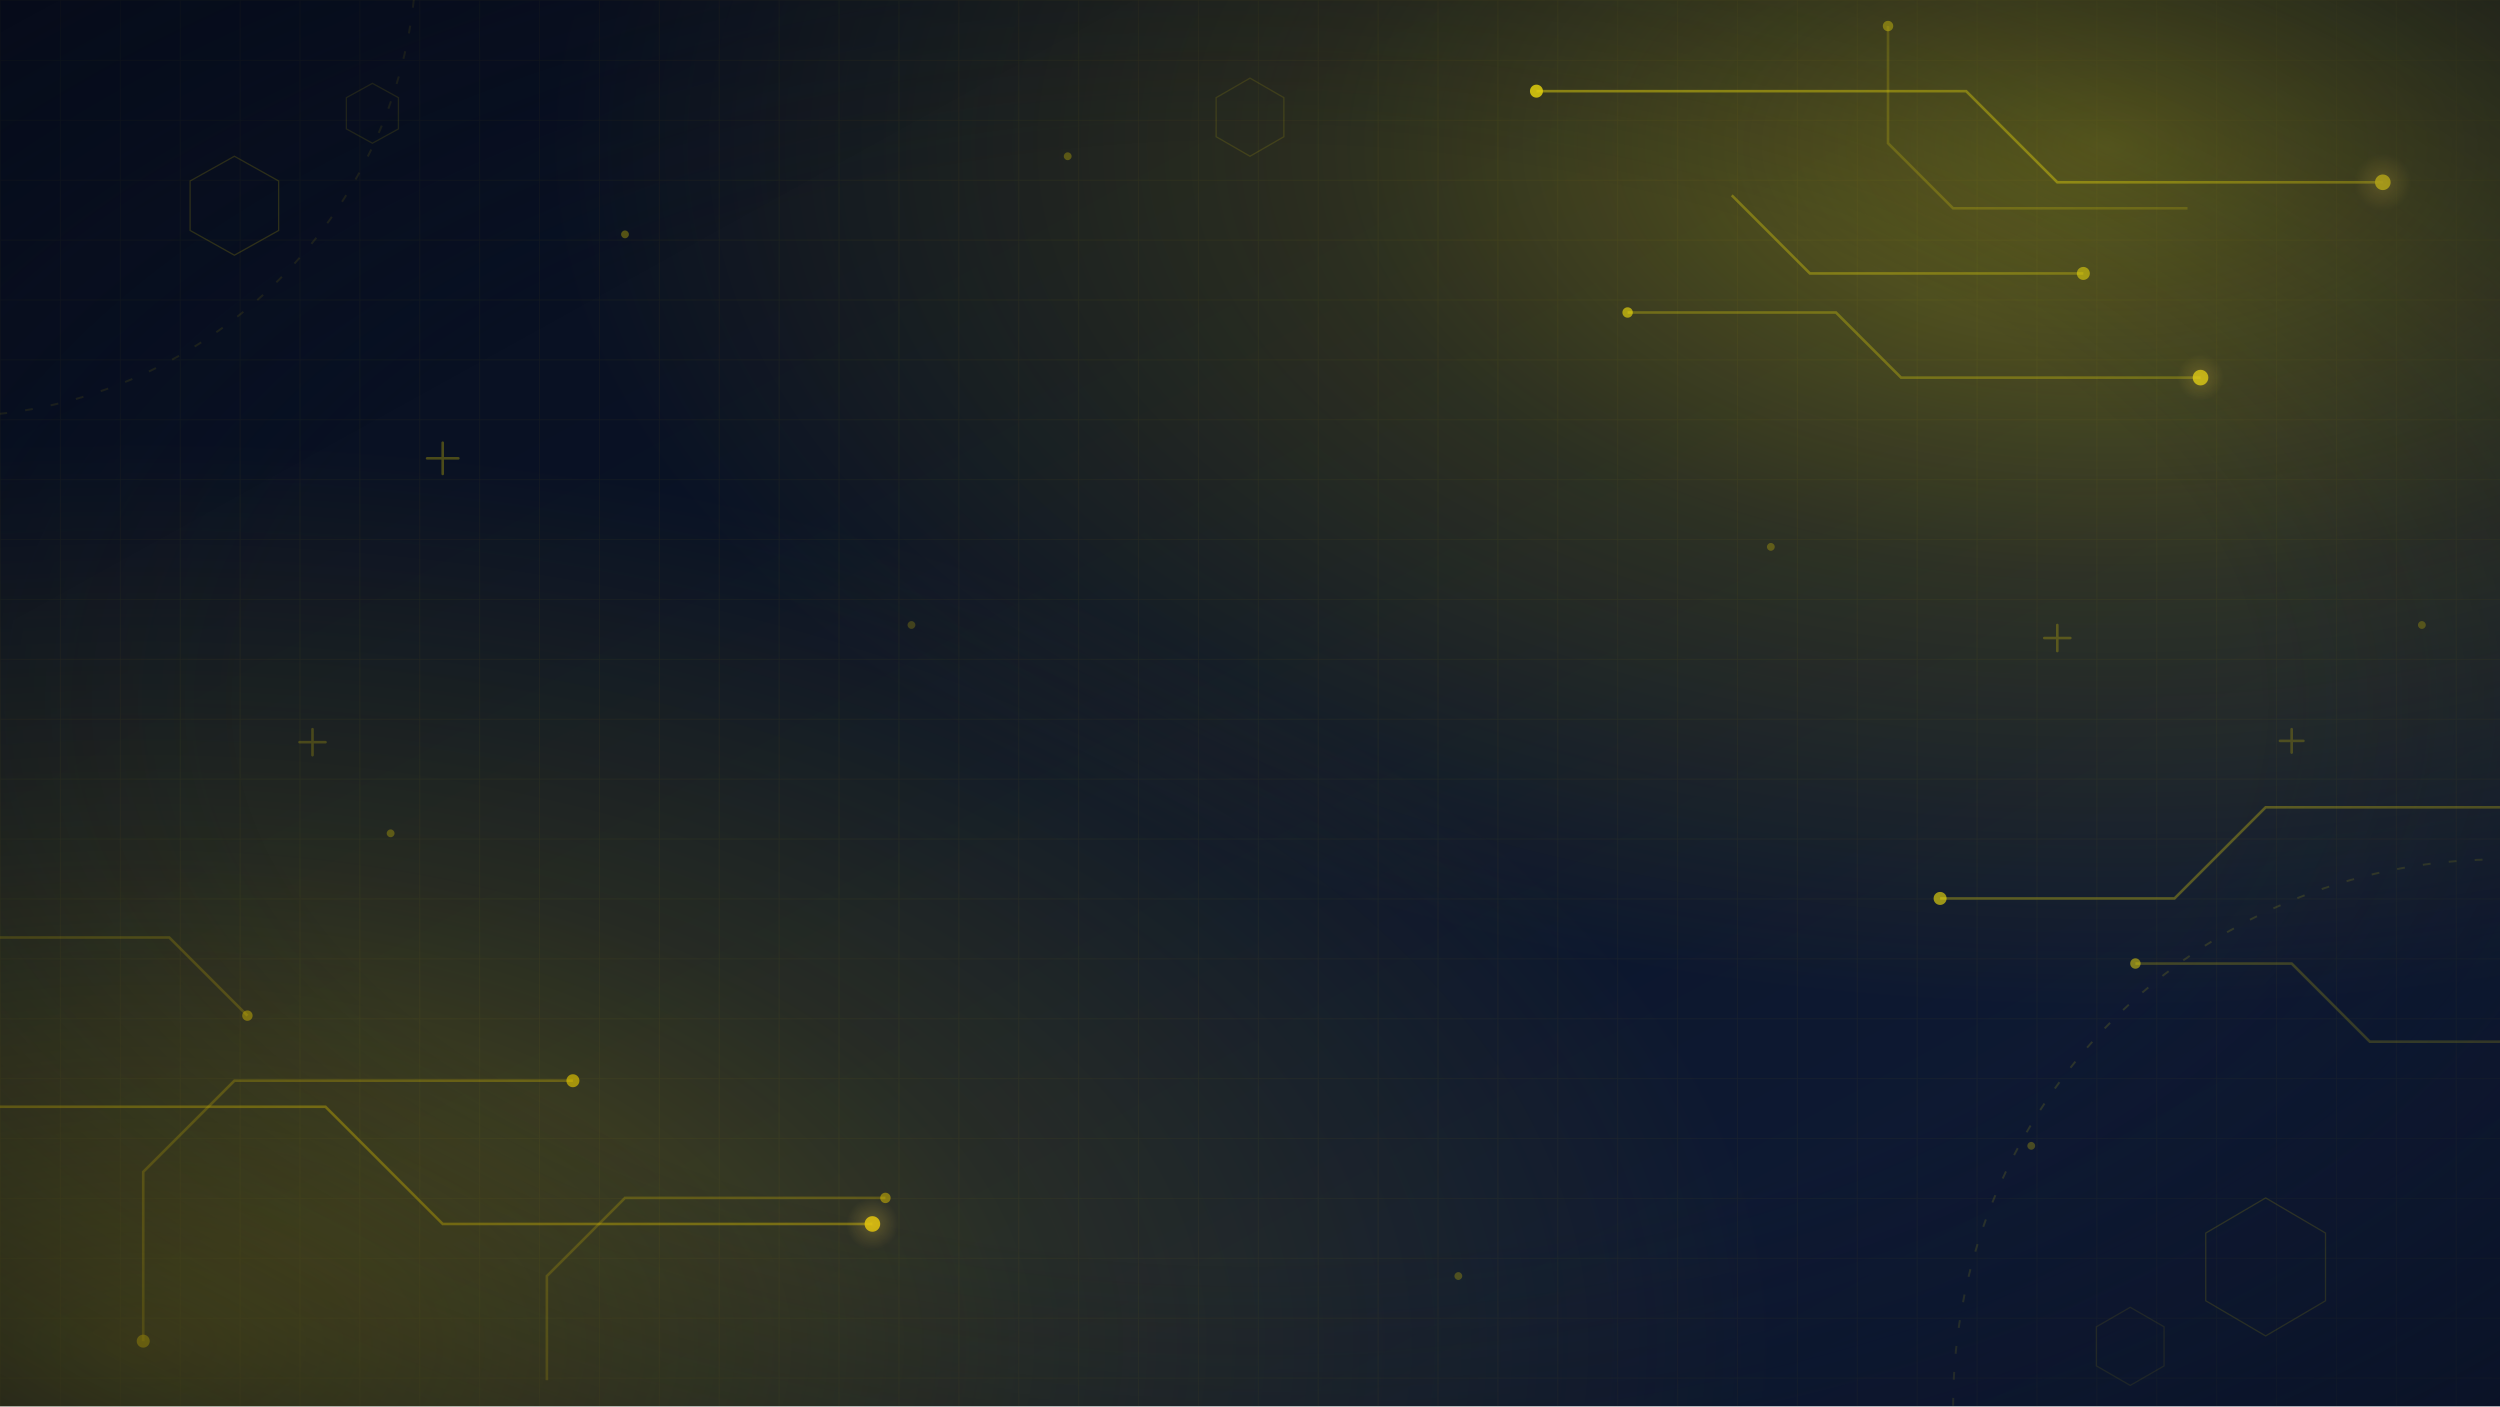
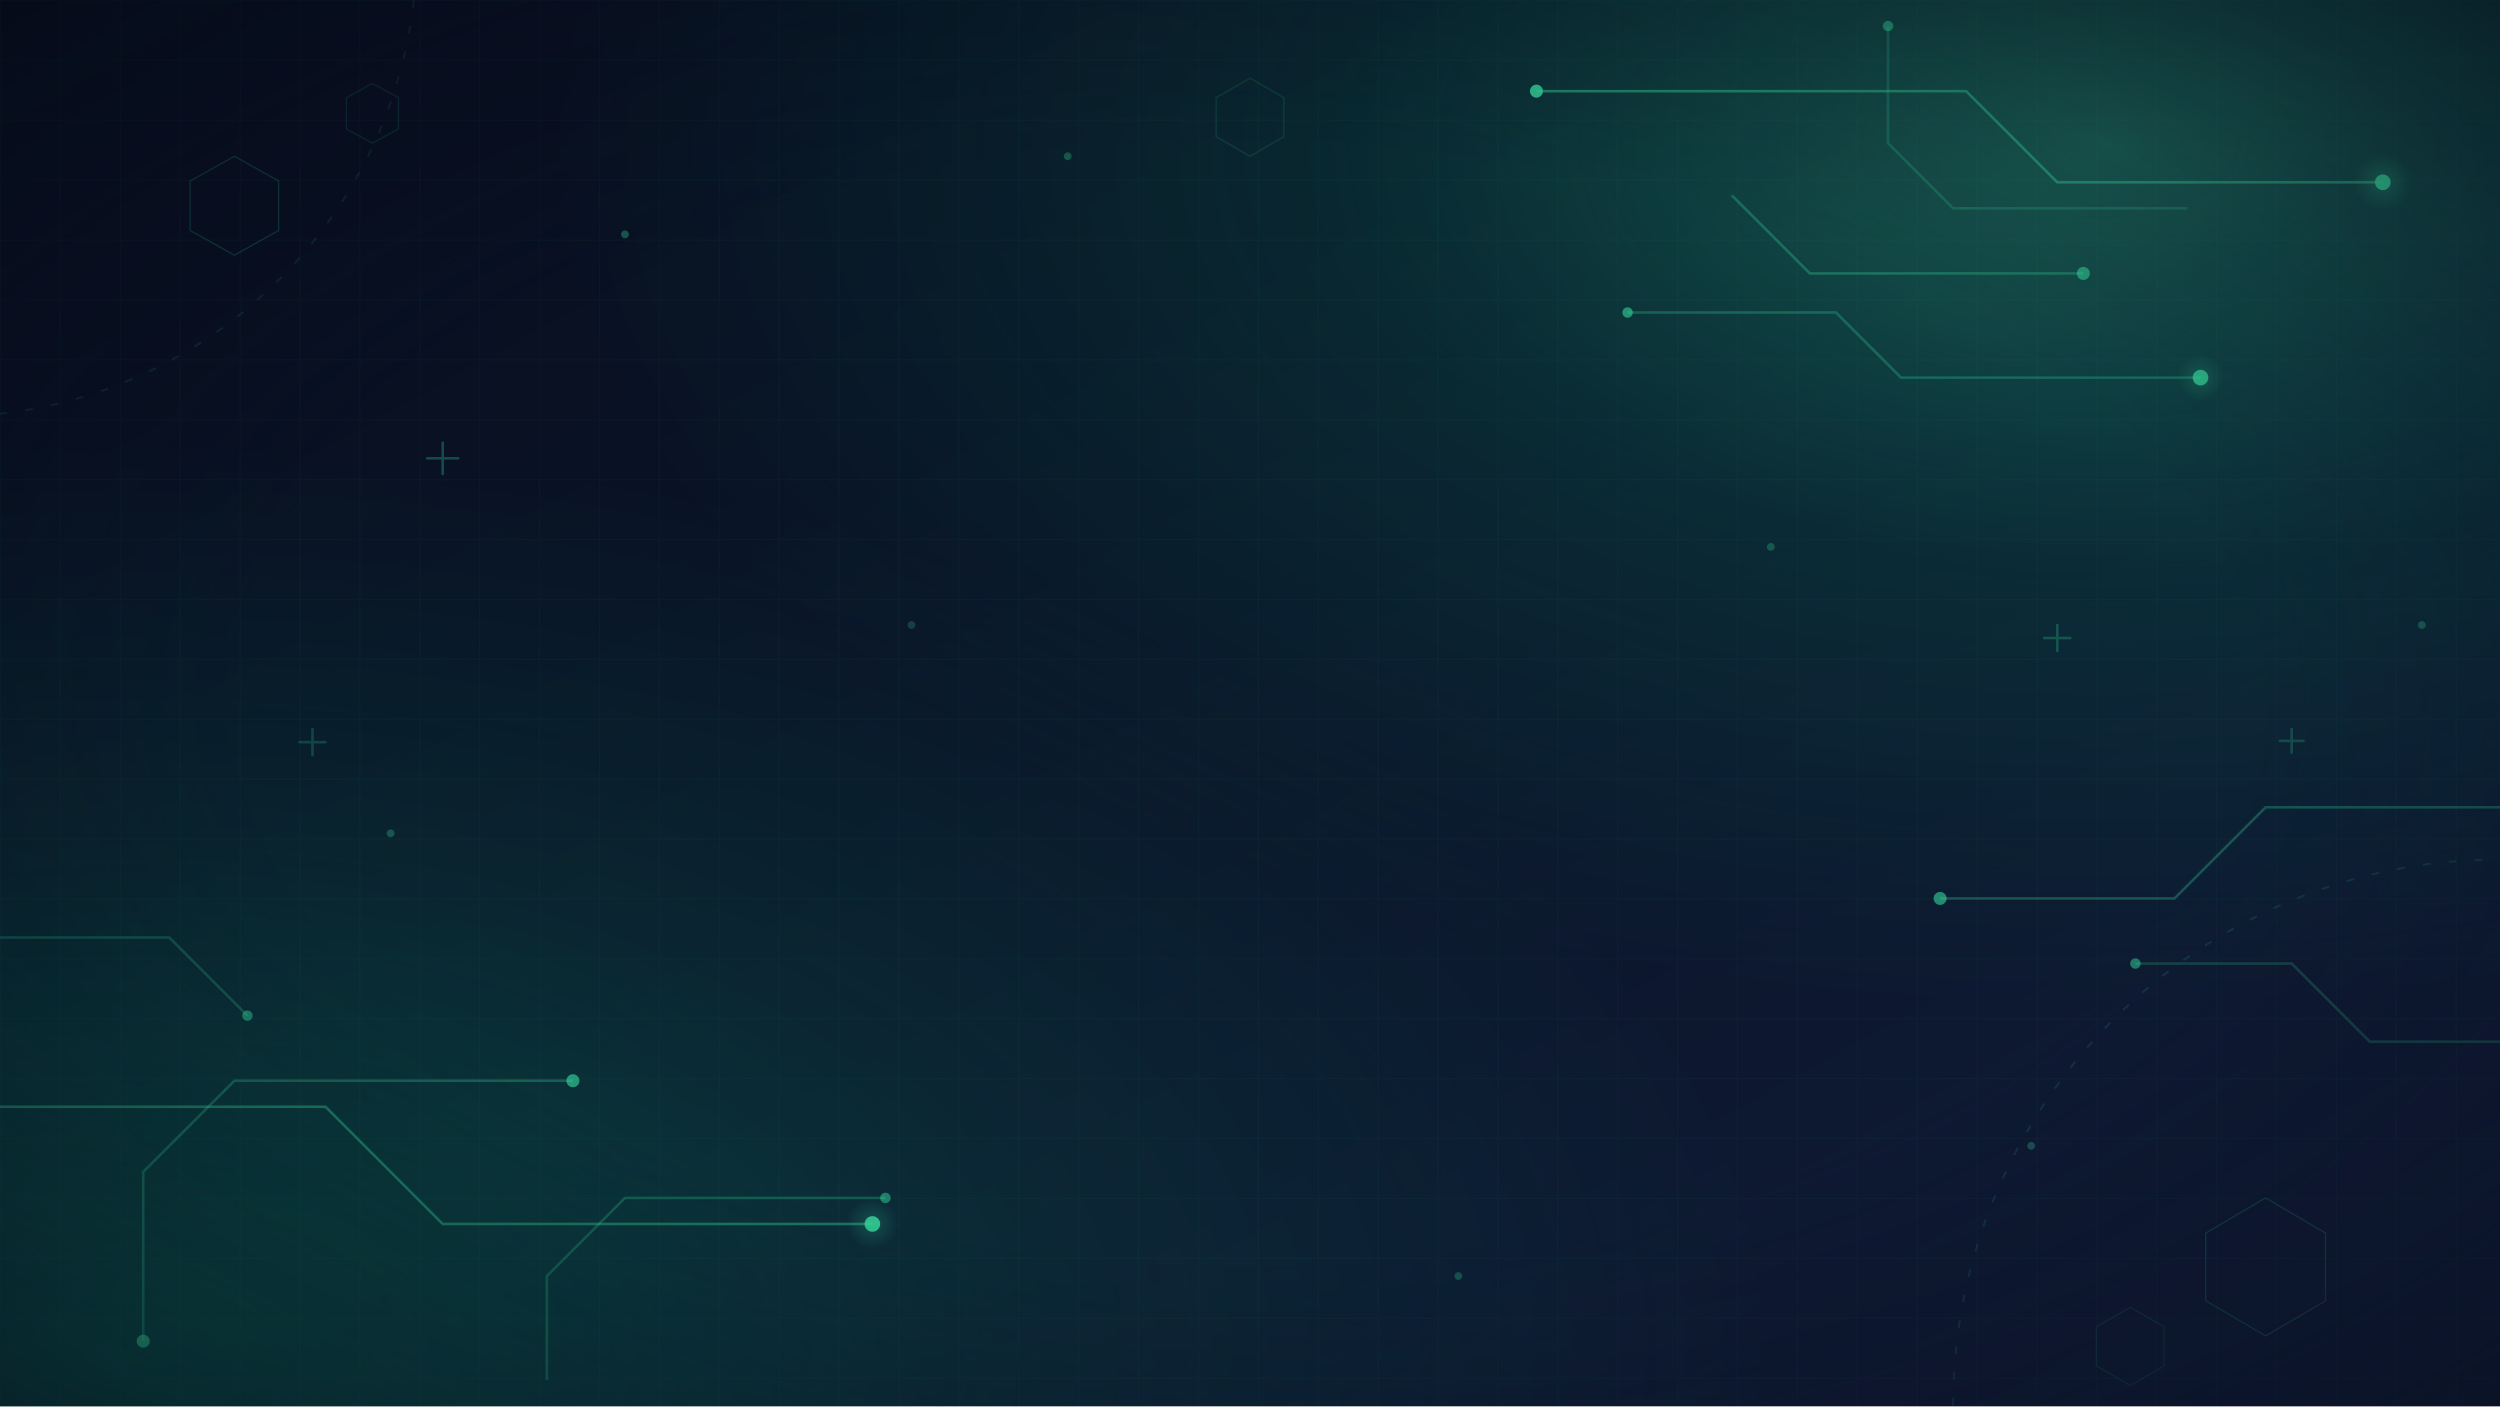
<svg xmlns="http://www.w3.org/2000/svg" viewBox="0 0 1920 1080" preserveAspectRatio="xMidYMid slice">
  <defs>
    <linearGradient id="bg" x1="0" y1="0" x2="1" y2="1">
      <stop offset="0" stop-color="#070d1d" />
      <stop offset=".45" stop-color="#0a1428" />
      <stop offset="1" stop-color="#101c38" />
    </linearGradient>
    <radialGradient id="glowA" cx=".84" cy=".1" r=".62">
-       <stop offset="0" stop-color="#F7E40A" stop-opacity=".4" />
-       <stop offset=".5" stop-color="#DFC100" stop-opacity=".16" />
-       <stop offset="1" stop-color="#DFC100" stop-opacity="0" />
+       <stop offset="0" stop-color="#34D399" stop-opacity=".4" />
+       <stop offset=".5" stop-color="#059669" stop-opacity=".16" />
+       <stop offset="1" stop-color="#059669" stop-opacity="0" />
    </radialGradient>
    <radialGradient id="glowB" cx=".06" cy=".96" r=".65">
-       <stop offset="0" stop-color="#DFC100" stop-opacity=".38" />
-       <stop offset=".55" stop-color="#DFC100" stop-opacity=".13" />
-       <stop offset="1" stop-color="#DFC100" stop-opacity="0" />
+       <stop offset="0" stop-color="#059669" stop-opacity=".38" />
+       <stop offset=".55" stop-color="#059669" stop-opacity=".13" />
+       <stop offset="1" stop-color="#059669" stop-opacity="0" />
    </radialGradient>
    <radialGradient id="glowC" cx=".5" cy=".5" r=".5">
-       <stop offset="0" stop-color="#FFD54A" stop-opacity=".5" />
-       <stop offset="1" stop-color="#FFD54A" stop-opacity="0" />
+       <stop offset="0" stop-color="#34D399" stop-opacity=".5" />
+       <stop offset="1" stop-color="#34D399" stop-opacity="0" />
    </radialGradient>
    <pattern id="grid" width="46" height="46" patternUnits="userSpaceOnUse">
-       <path d="M46 0H0v46" fill="none" stroke="#E8D200" stroke-opacity=".055" />
+       <path d="M46 0H0v46" fill="none" stroke="#34D399" stroke-opacity=".055" />
    </pattern>
  </defs>
  <rect width="1920" height="1080" fill="url(#bg)" />
  <rect width="1920" height="1080" fill="url(#grid)" />
  <rect width="1920" height="1080" fill="url(#glowA)" />
  <rect width="1920" height="1080" fill="url(#glowB)" />
-   <g fill="none" stroke="#F7E40A" stroke-width="2">
+   <g fill="none" stroke="#34D399" stroke-width="2">
    <path d="M1180 70h330l70 70h250" stroke-opacity=".5" />
    <path d="M1330 150l60 60h210" stroke-opacity=".32" />
    <path d="M1450 20v90l50 50h180" stroke-opacity=".24" />
    <path d="M1250 240h160l50 50h230" stroke-opacity=".28" />
  </g>
-   <g fill="#F7E40A">
+   <g fill="#34D399">
    <circle cx="1180" cy="70" r="5" opacity=".85" />
    <circle cx="1830" cy="140" r="6" opacity=".9" />
    <circle cx="1600" cy="210" r="5" opacity=".6" />
    <circle cx="1690" cy="290" r="6" opacity=".75" />
    <circle cx="1450" cy="20" r="4" opacity=".55" />
    <circle cx="1250" cy="240" r="4" opacity=".6" />
  </g>
  <circle cx="1830" cy="140" r="22" fill="url(#glowC)" opacity=".55" />
  <circle cx="1690" cy="290" r="18" fill="url(#glowC)" opacity=".4" />
-   <g fill="none" stroke="#E0C300" stroke-width="2">
+   <g fill="none" stroke="#34D399" stroke-width="2">
    <path d="M-20 850h270l90 90h330" stroke-opacity=".42" />
    <path d="M110 1030V900l70-70h260" stroke-opacity=".3" />
    <path d="M420 1060v-80l60-60h200" stroke-opacity=".26" />
    <path d="M-20 720h150l60 60" stroke-opacity=".24" />
  </g>
-   <g fill="#E0C300">
+   <g fill="#34D399">
    <circle cx="670" cy="940" r="6" opacity=".85" />
    <circle cx="440" cy="830" r="5" opacity=".65" />
    <circle cx="680" cy="920" r="4" opacity=".5" />
    <circle cx="110" cy="1030" r="5" opacity=".6" />
    <circle cx="190" cy="780" r="4" opacity=".5" />
  </g>
  <circle cx="670" cy="940" r="20" fill="url(#glowC)" opacity=".45" />
-   <g fill="none" stroke="#F7E40A" stroke-width="2">
+   <g fill="none" stroke="#34D399" stroke-width="2">
    <path d="M1980 620h-240l-70 70h-180" stroke-opacity=".3" />
    <path d="M1980 800h-160l-60-60h-120" stroke-opacity=".22" />
  </g>
-   <g fill="#F7E40A">
+   <g fill="#34D399">
    <circle cx="1490" cy="690" r="5" opacity=".6" />
    <circle cx="1640" cy="740" r="4" opacity=".5" />
  </g>
-   <g fill="none" stroke="#E8D200">
+   <g fill="none" stroke="#34D399">
    <polygon points="180,120 214,139 214,177 180,196 146,177 146,139" stroke-opacity=".22" />
    <polygon points="286,64 306,75 306,99 286,110 266,99 266,75" stroke-opacity=".15" />
    <polygon points="1740,920 1786,947 1786,999 1740,1026 1694,999 1694,947" stroke-opacity=".2" />
    <polygon points="1636,1004 1662,1019 1662,1049 1636,1064 1610,1049 1610,1019" stroke-opacity=".13" />
    <polygon points="960,60 986,75 986,105 960,120 934,105 934,75" stroke-opacity=".14" />
  </g>
-   <g stroke="#E8D200" stroke-width="2" stroke-linecap="round">
+   <g stroke="#34D399" stroke-width="2" stroke-linecap="round">
    <path d="M340 340v24M328 352h24" stroke-opacity=".3" />
    <path d="M1580 480v20M1570 490h20" stroke-opacity=".26" />
    <path d="M240 560v20M230 570h20" stroke-opacity=".22" />
    <path d="M1760 560v18M1751 569h18" stroke-opacity=".24" />
  </g>
-   <g fill="#E8D200">
+   <g fill="#34D399">
    <circle cx="480" cy="180" r="3" opacity=".35" />
    <circle cx="820" cy="120" r="3" opacity=".3" />
    <circle cx="1360" cy="420" r="3" opacity=".28" />
    <circle cx="300" cy="640" r="3" opacity=".3" />
    <circle cx="1120" cy="980" r="3" opacity=".28" />
    <circle cx="1560" cy="880" r="3" opacity=".3" />
    <circle cx="700" cy="480" r="3" opacity=".22" />
    <circle cx="1860" cy="480" r="3" opacity=".3" />
  </g>
-   <circle cx="1920" cy="1080" r="420" fill="none" stroke="#F7E40A" stroke-opacity=".14" stroke-width="1.5" stroke-dasharray="6 14" />
-   <circle cx="-40" cy="-40" r="360" fill="none" stroke="#E0C300" stroke-opacity=".12" stroke-width="1.5" stroke-dasharray="6 14" />
+   <circle cx="1920" cy="1080" r="420" fill="none" stroke="#34D399" stroke-opacity=".14" stroke-width="1.5" stroke-dasharray="6 14" />
+   <circle cx="-40" cy="-40" r="360" fill="none" stroke="#34D399" stroke-opacity=".12" stroke-width="1.5" stroke-dasharray="6 14" />
  <radialGradient id="vig" cx=".5" cy=".5" r=".72">
    <stop offset=".55" stop-color="#070d1d" stop-opacity="0" />
    <stop offset="1" stop-color="#050a17" stop-opacity=".55" />
  </radialGradient>
  <rect width="1920" height="1080" fill="url(#vig)" />
</svg>
